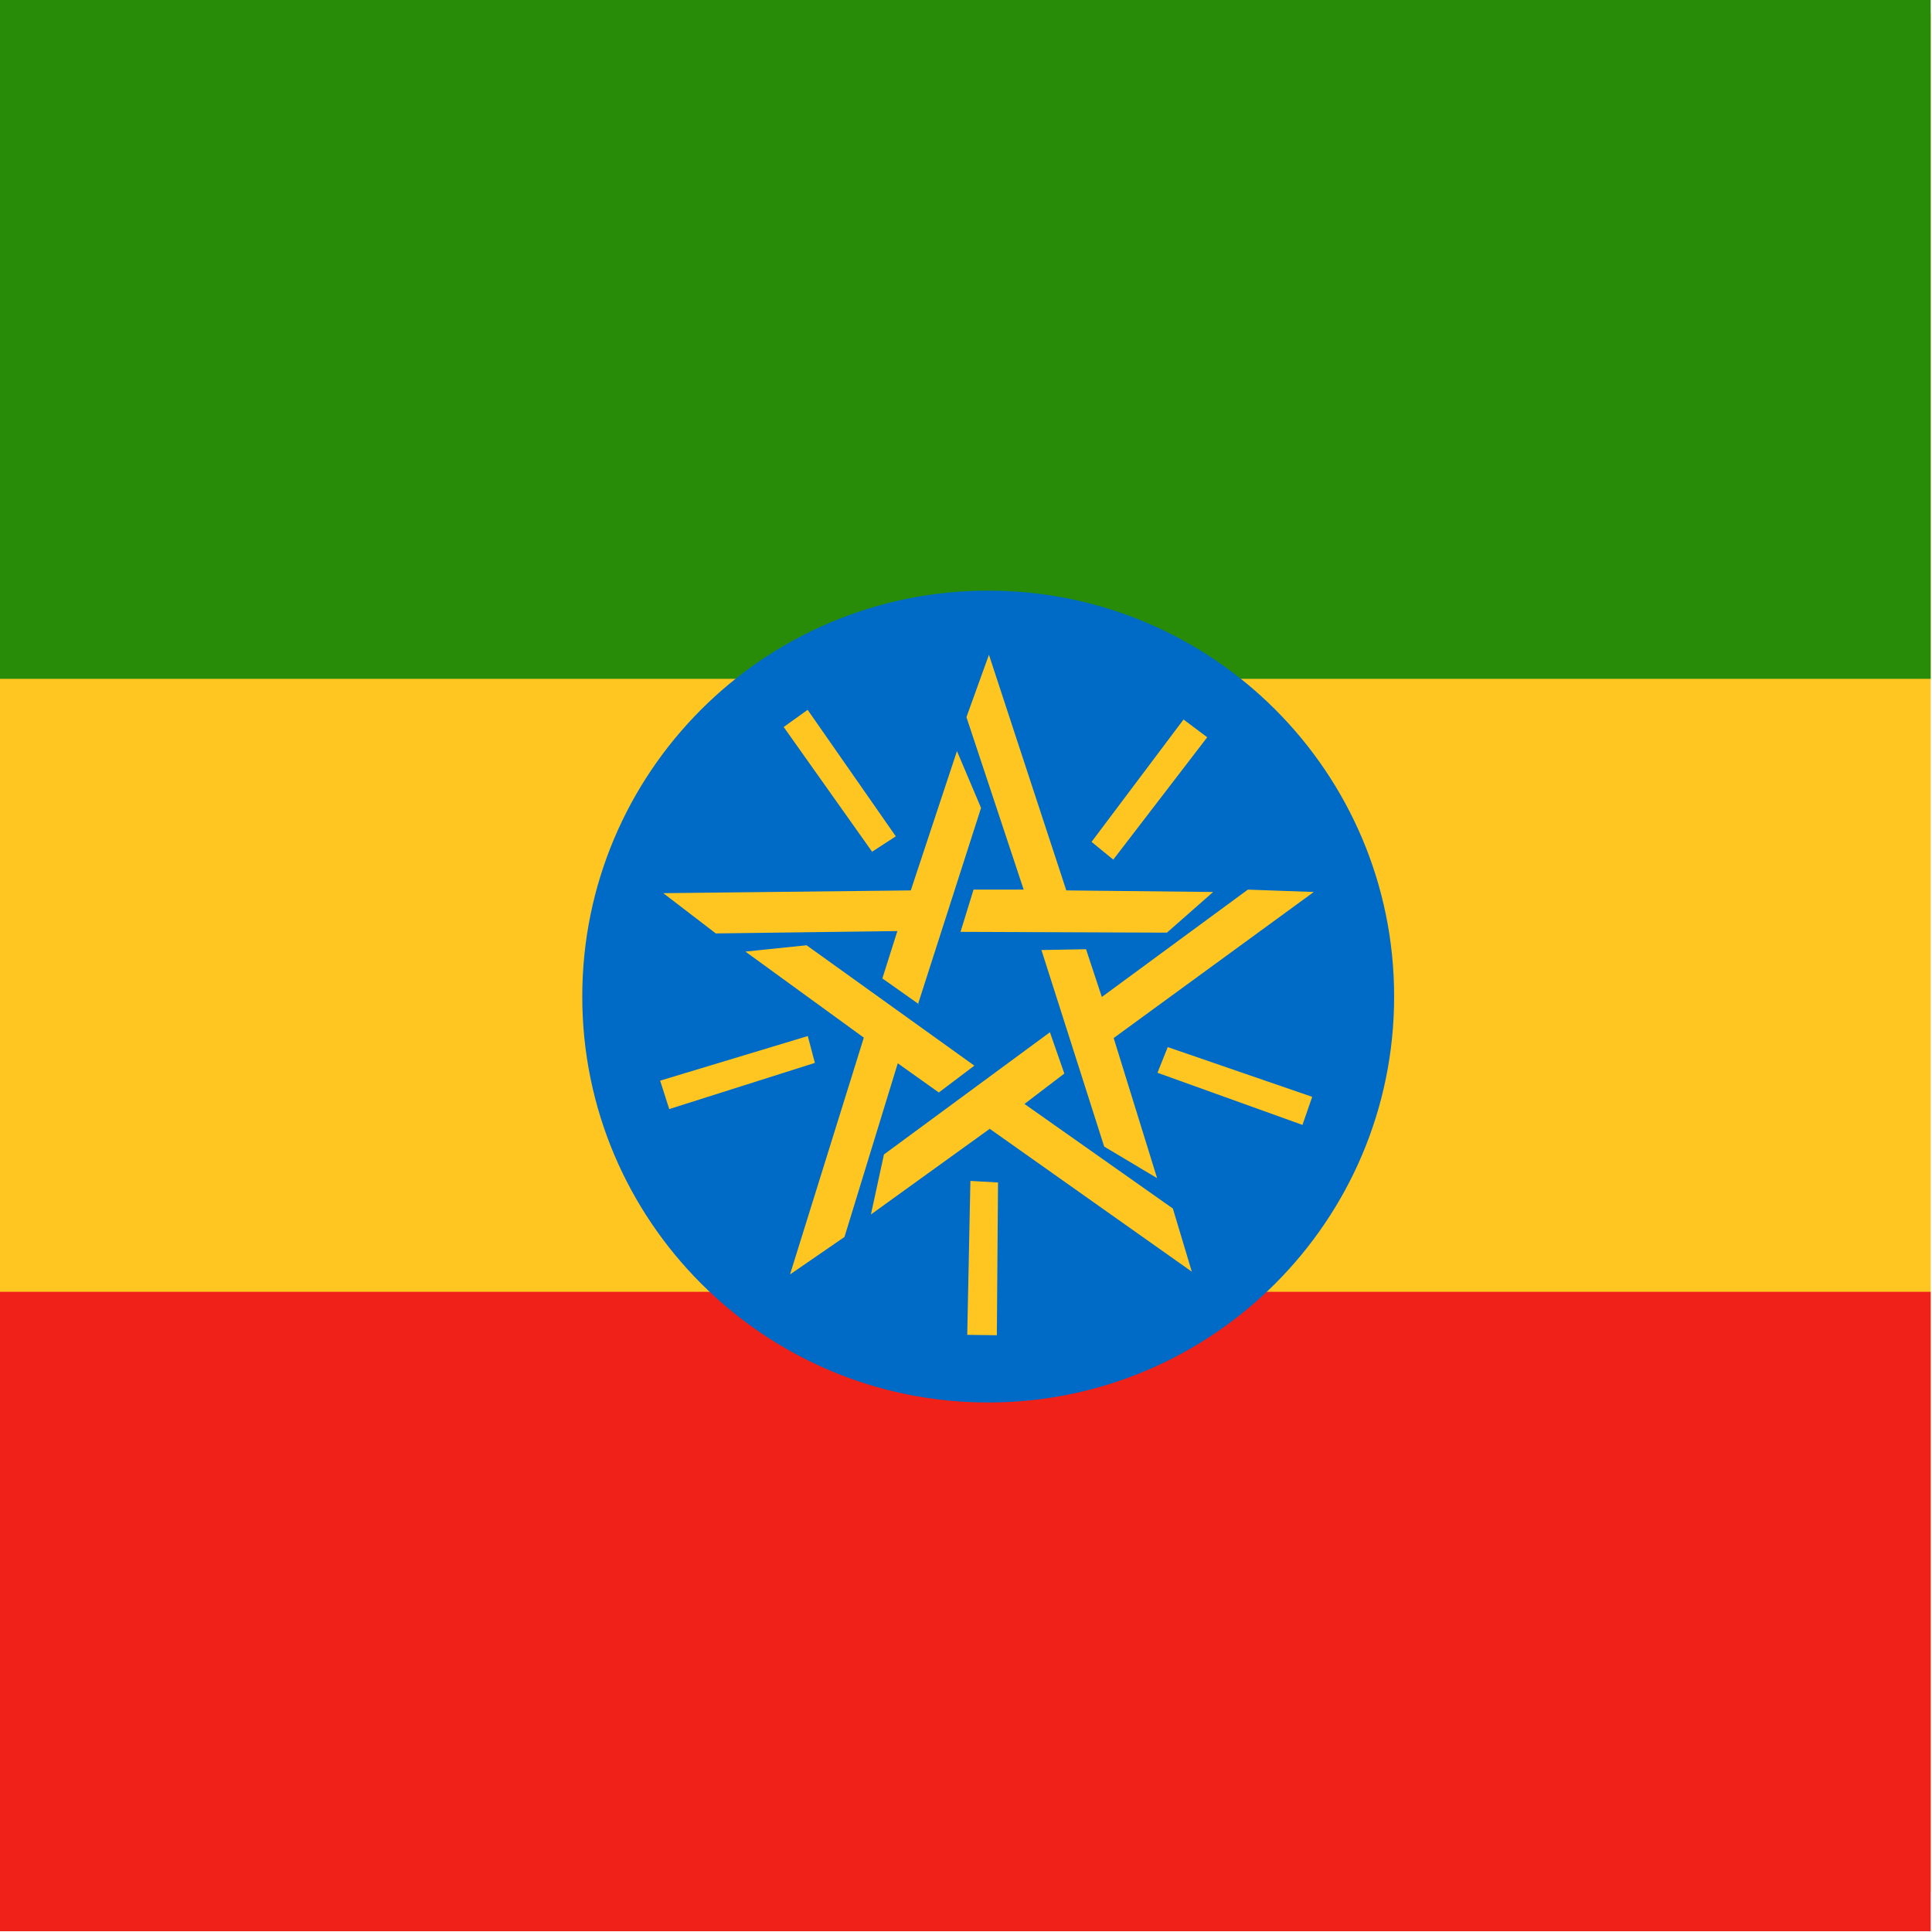
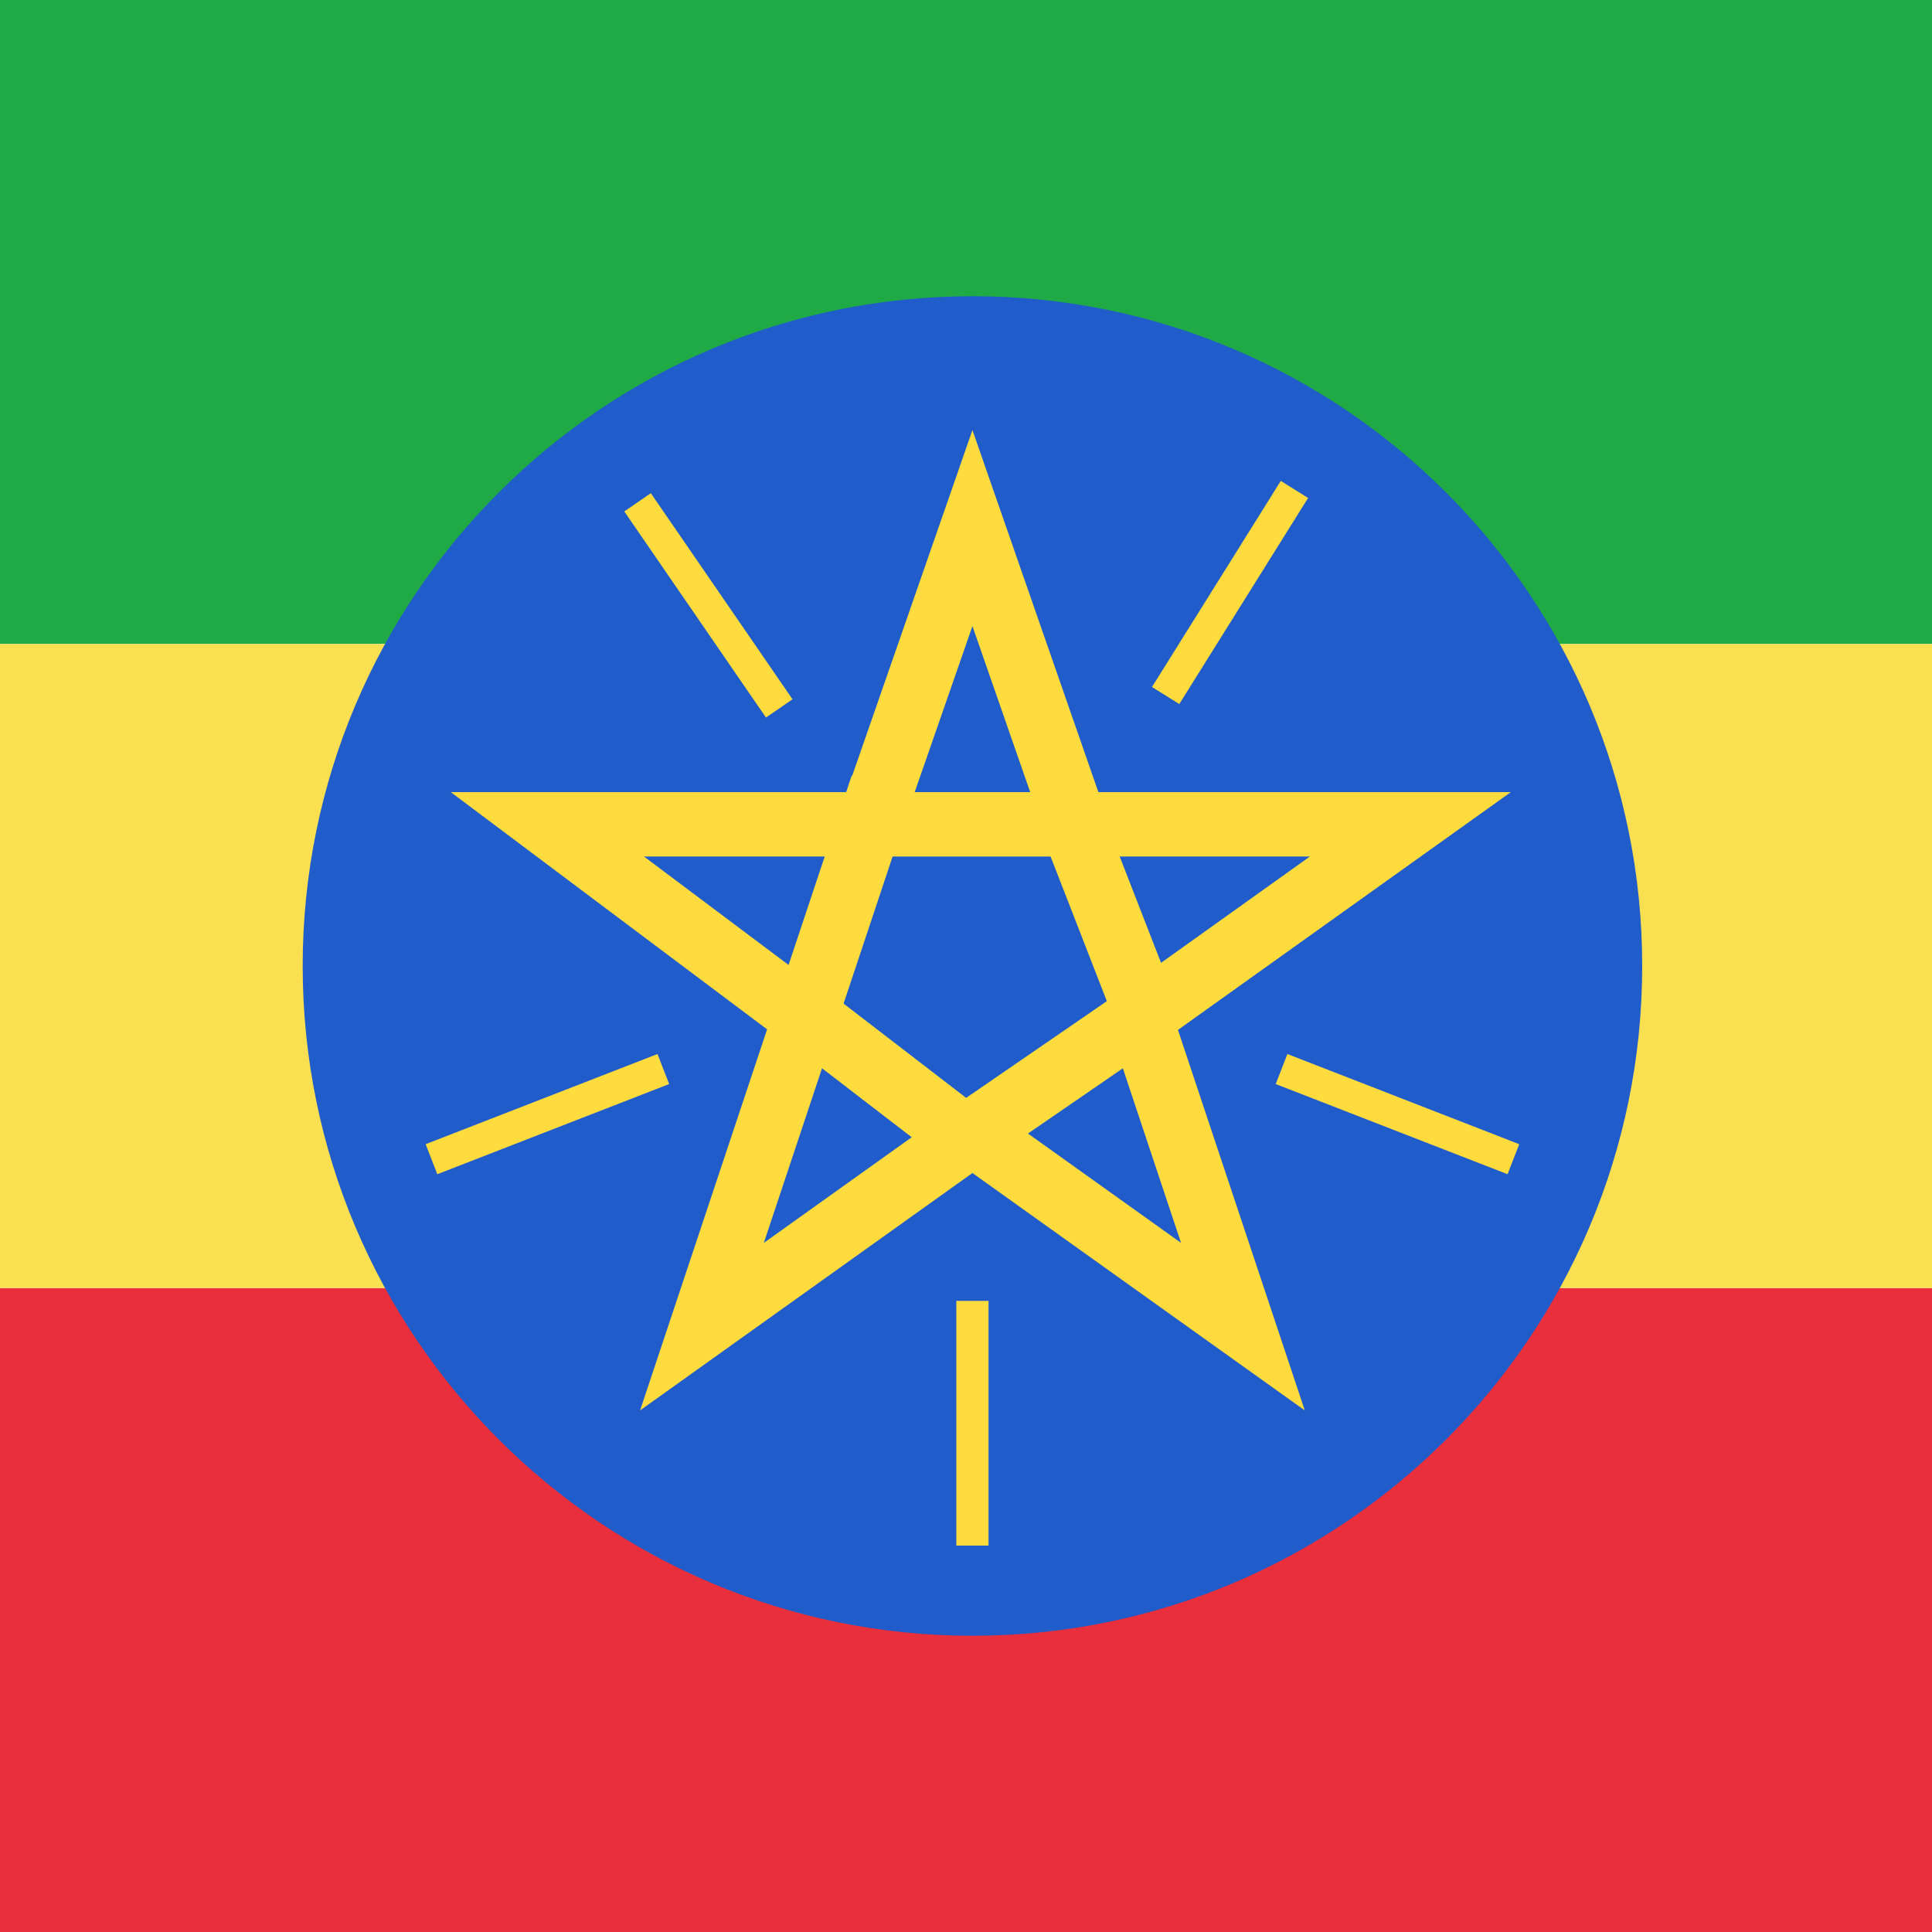
- <svg xmlns="http://www.w3.org/2000/svg" id="flag-icons-et" viewBox="0 0 512 512">
-   <defs>
-     <clipPath id="a">
-       <path fill-opacity=".7" d="M229.3 6.3h489.3v489.3H229.3z" />
-     </clipPath>
-   </defs>
-   <g fill-rule="evenodd" stroke-width="1pt" clip-path="url(#a)" transform="translate(-240 -6.6) scale(1.046)">
-     <path fill="#ffc621" d="M2 9.7h991.8v475.9H1.9z" />
-     <path fill="#ef2118" d="M0 333.6h993.2v162H0z" />
-     <path fill="#298c08" d="M2 6.3h991.8v172H2z" />
-     <circle cx="534.2" cy="353" r="199.7" fill="#006bc6" transform="matrix(.515 0 0 .515 204.7 77)" />
-     <path fill="#ffc621" d="m434 186.2-6 4.3 22.4 31.6 6-3.9-22.3-32zm28.2 74.5-9.2-6.5 3.8-12-46 .6-13.3-10.2 62.7-.7 11.7-35.3L478 211l-16 49.8zm73.1-67.6-6-4.5-23.3 31 5.5 4.5 23.8-31zm-62.5 49.3 3.3-10.7h12.7L474.3 188l5.7-15.8 19.6 59.7 37.2.4-11.7 10.3-52.3-.2zm86.6 49 2.5-7.2-36.6-12.6-2.6 6.5 36.7 13.2zm-66-44.4 11.2-.2 4 12.1 37-27.2 16.7.6-50.7 37 11 35.5-13.4-8-15.9-49.8zm-19 97.5 7.6.1.3-38.7-7-.4-.8 39zm21-76.8 3.7 10.6L489 286l37.6 26.5 4.8 16-51.2-36.2-30.1 21.7 3.3-15.2 42.1-31zm-98.7 12.4 2.3 7.2 36.9-11.7-1.8-6.8-37.4 11.3zm79.6-3.8-9 6.8-10.4-7.4-13.5 44-13.8 9.5 18.7-60-30-21.8 15.5-1.6 42.5 30.5z" />
+ <svg xmlns="http://www.w3.org/2000/svg" version="1.1" viewBox="3.75 0 15 15">
+   <path fill="#20AA46" d="M0,0h22.5v5H0V0z" />
+   <path fill="#E92F3B" d="M0,10h22.5v5H0V10z" />
+   <path fill="#FADF50" d="M0,5h22.5v5H0V5z" />
+   <circle fill="#205CCA" cx="11.3" cy="7.5" r="5.2" />
+   <g stroke="#FFDB3D" fill="none">
+     <g stroke-width="0.5">
+       <path d="M11.3,8.8l-2.1,1.5L10,7.9L8,6.4h2.5l0.8-2.3l0.8,2.3l2.6,0l-2.1,1.5l0.8,2.4L11.3,8.8z" />
+       <line x1="10.3" y1="6.4" x2="12.2" y2="6.4" />
+       <line x1="9.9" y1="7.8" x2="11.2" y2="8.8" />
+       <line x1="12" y1="6.2" x2="12.7" y2="8" />
+       <line x1="10" y1="7.9" x2="10.6" y2="6.1" />
+       <line x1="11" y1="9" x2="12.6" y2="7.9" />
+     </g>
+     <g stroke-width="0.25">
+       <line x1="8.7" y1="3.9" x2="9.8" y2="5.5" />
+       <line x1="13.8" y1="3.8" x2="12.8" y2="5.4" />
+       <line x1="11.3" y1="10.1" x2="11.3" y2="12" />
+       <line x1="8.9" y1="8.3" x2="7.1" y2="9" />
+       <line x1="15.5" y1="9" x2="13.7" y2="8.3" />
+     </g>
  </g>
</svg>
